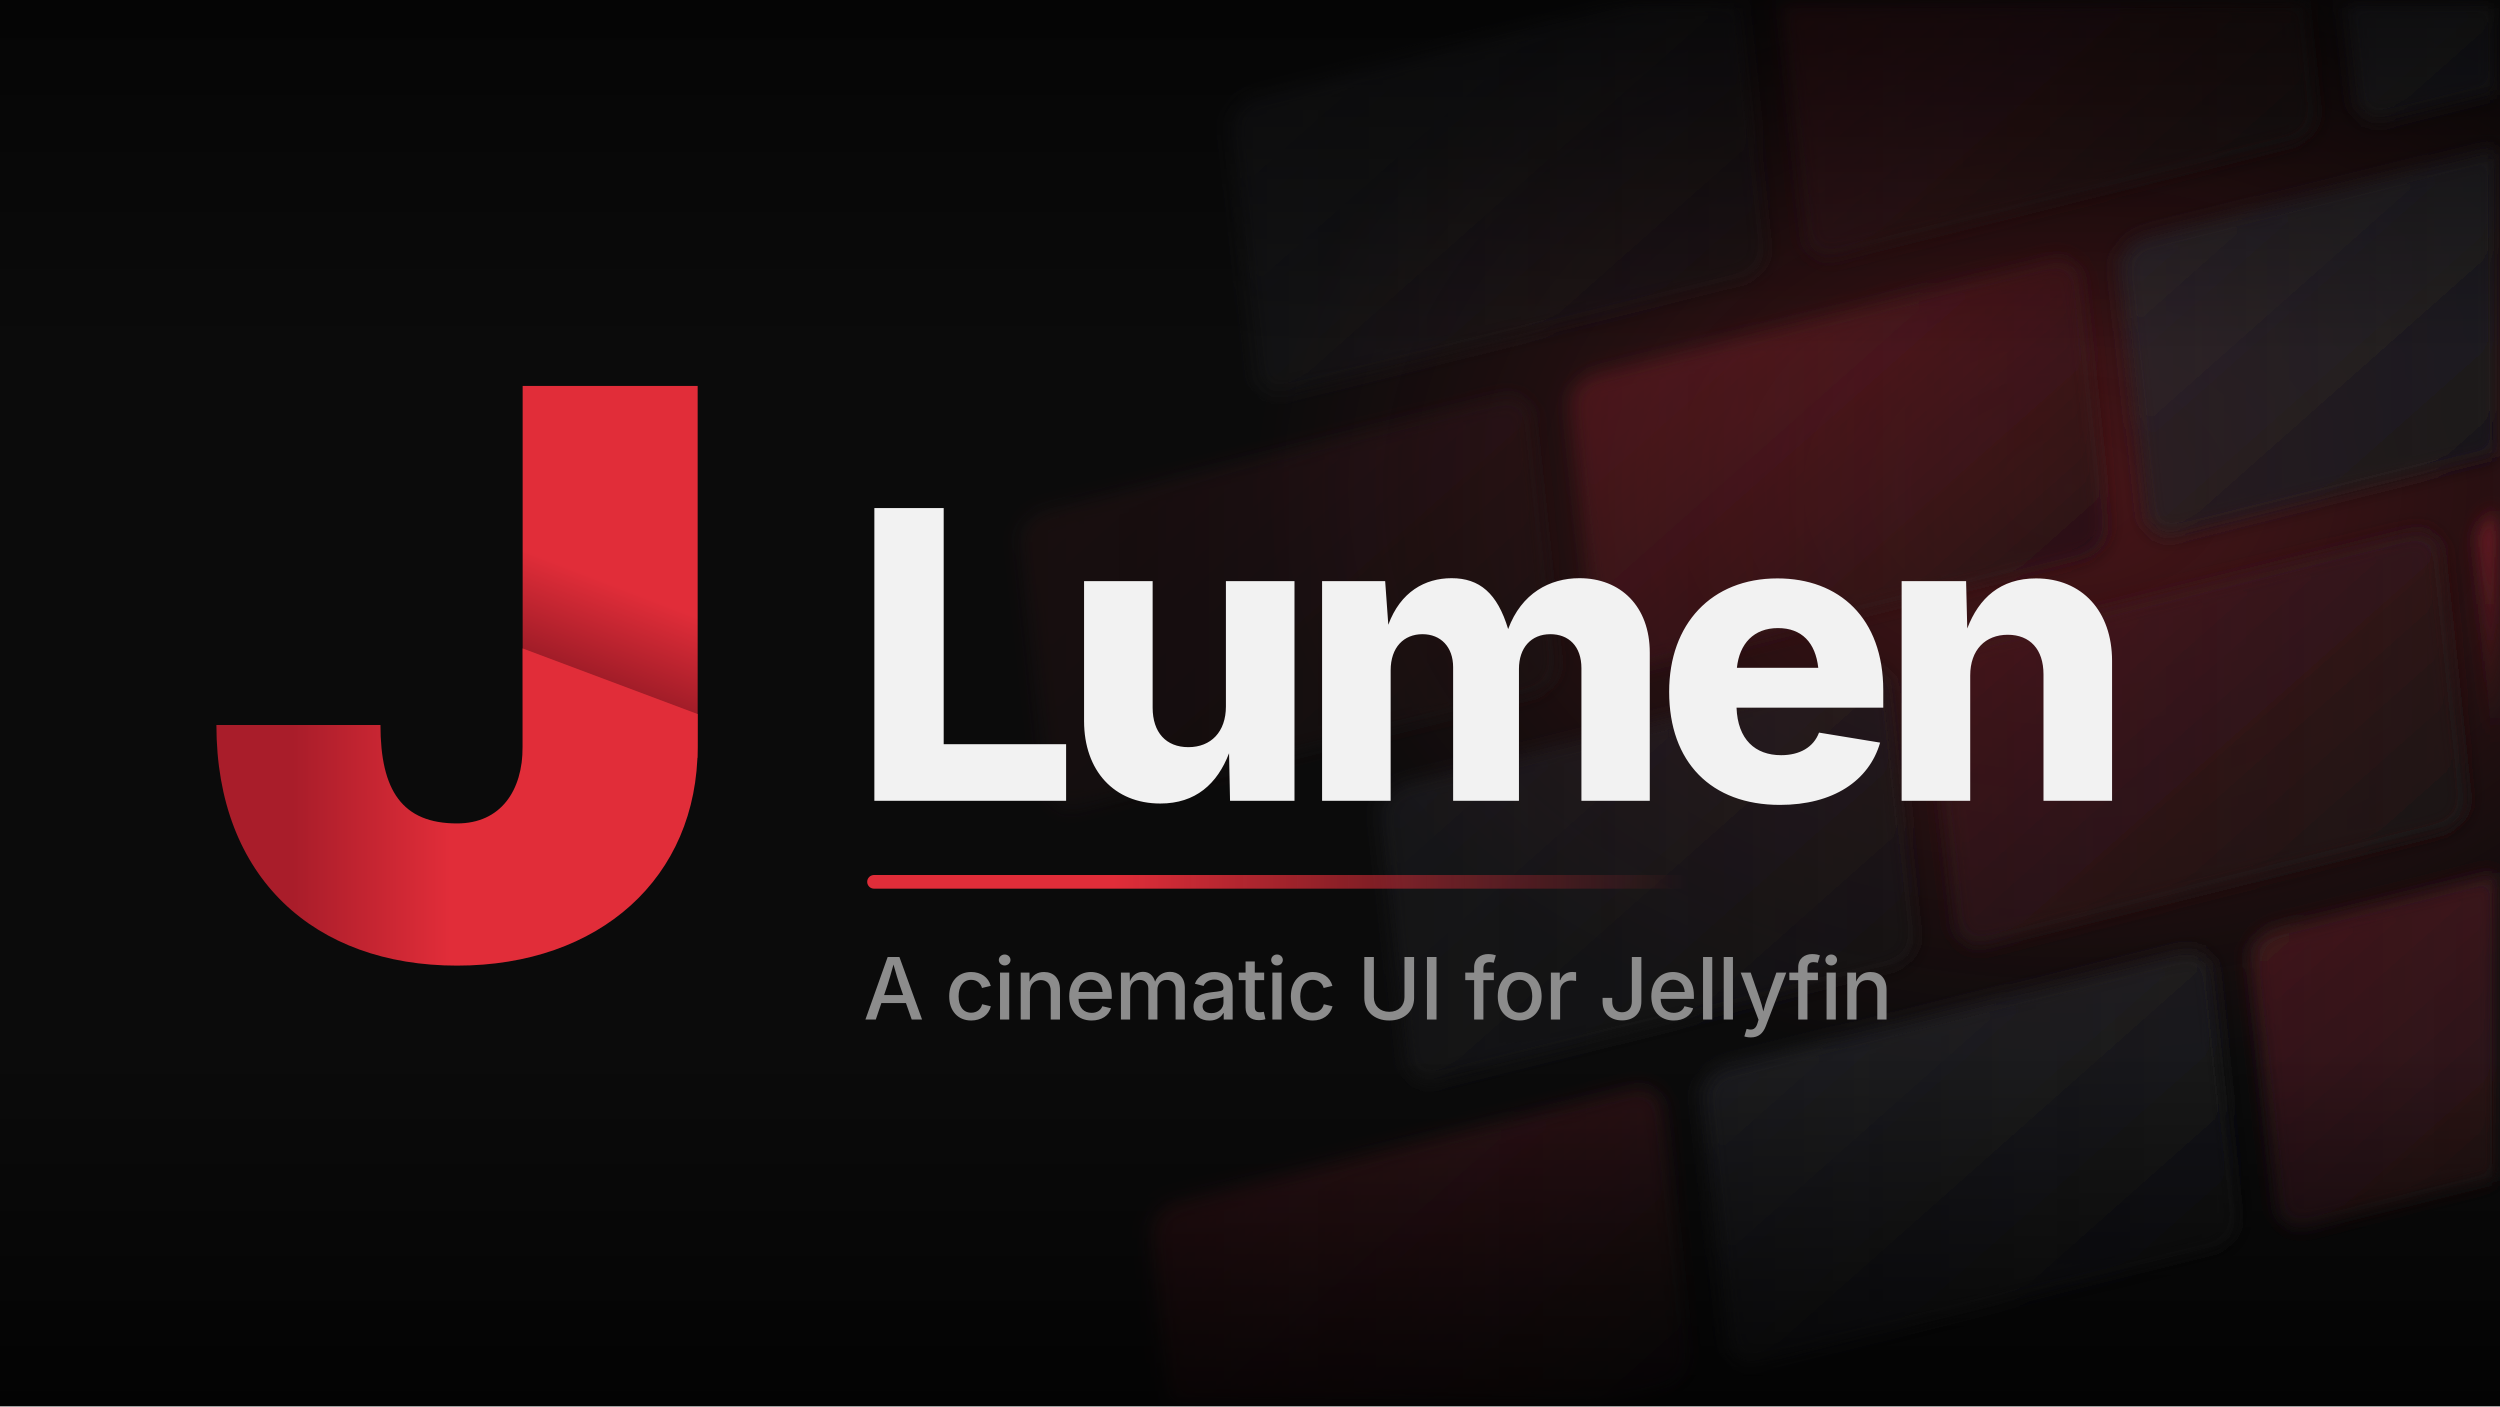
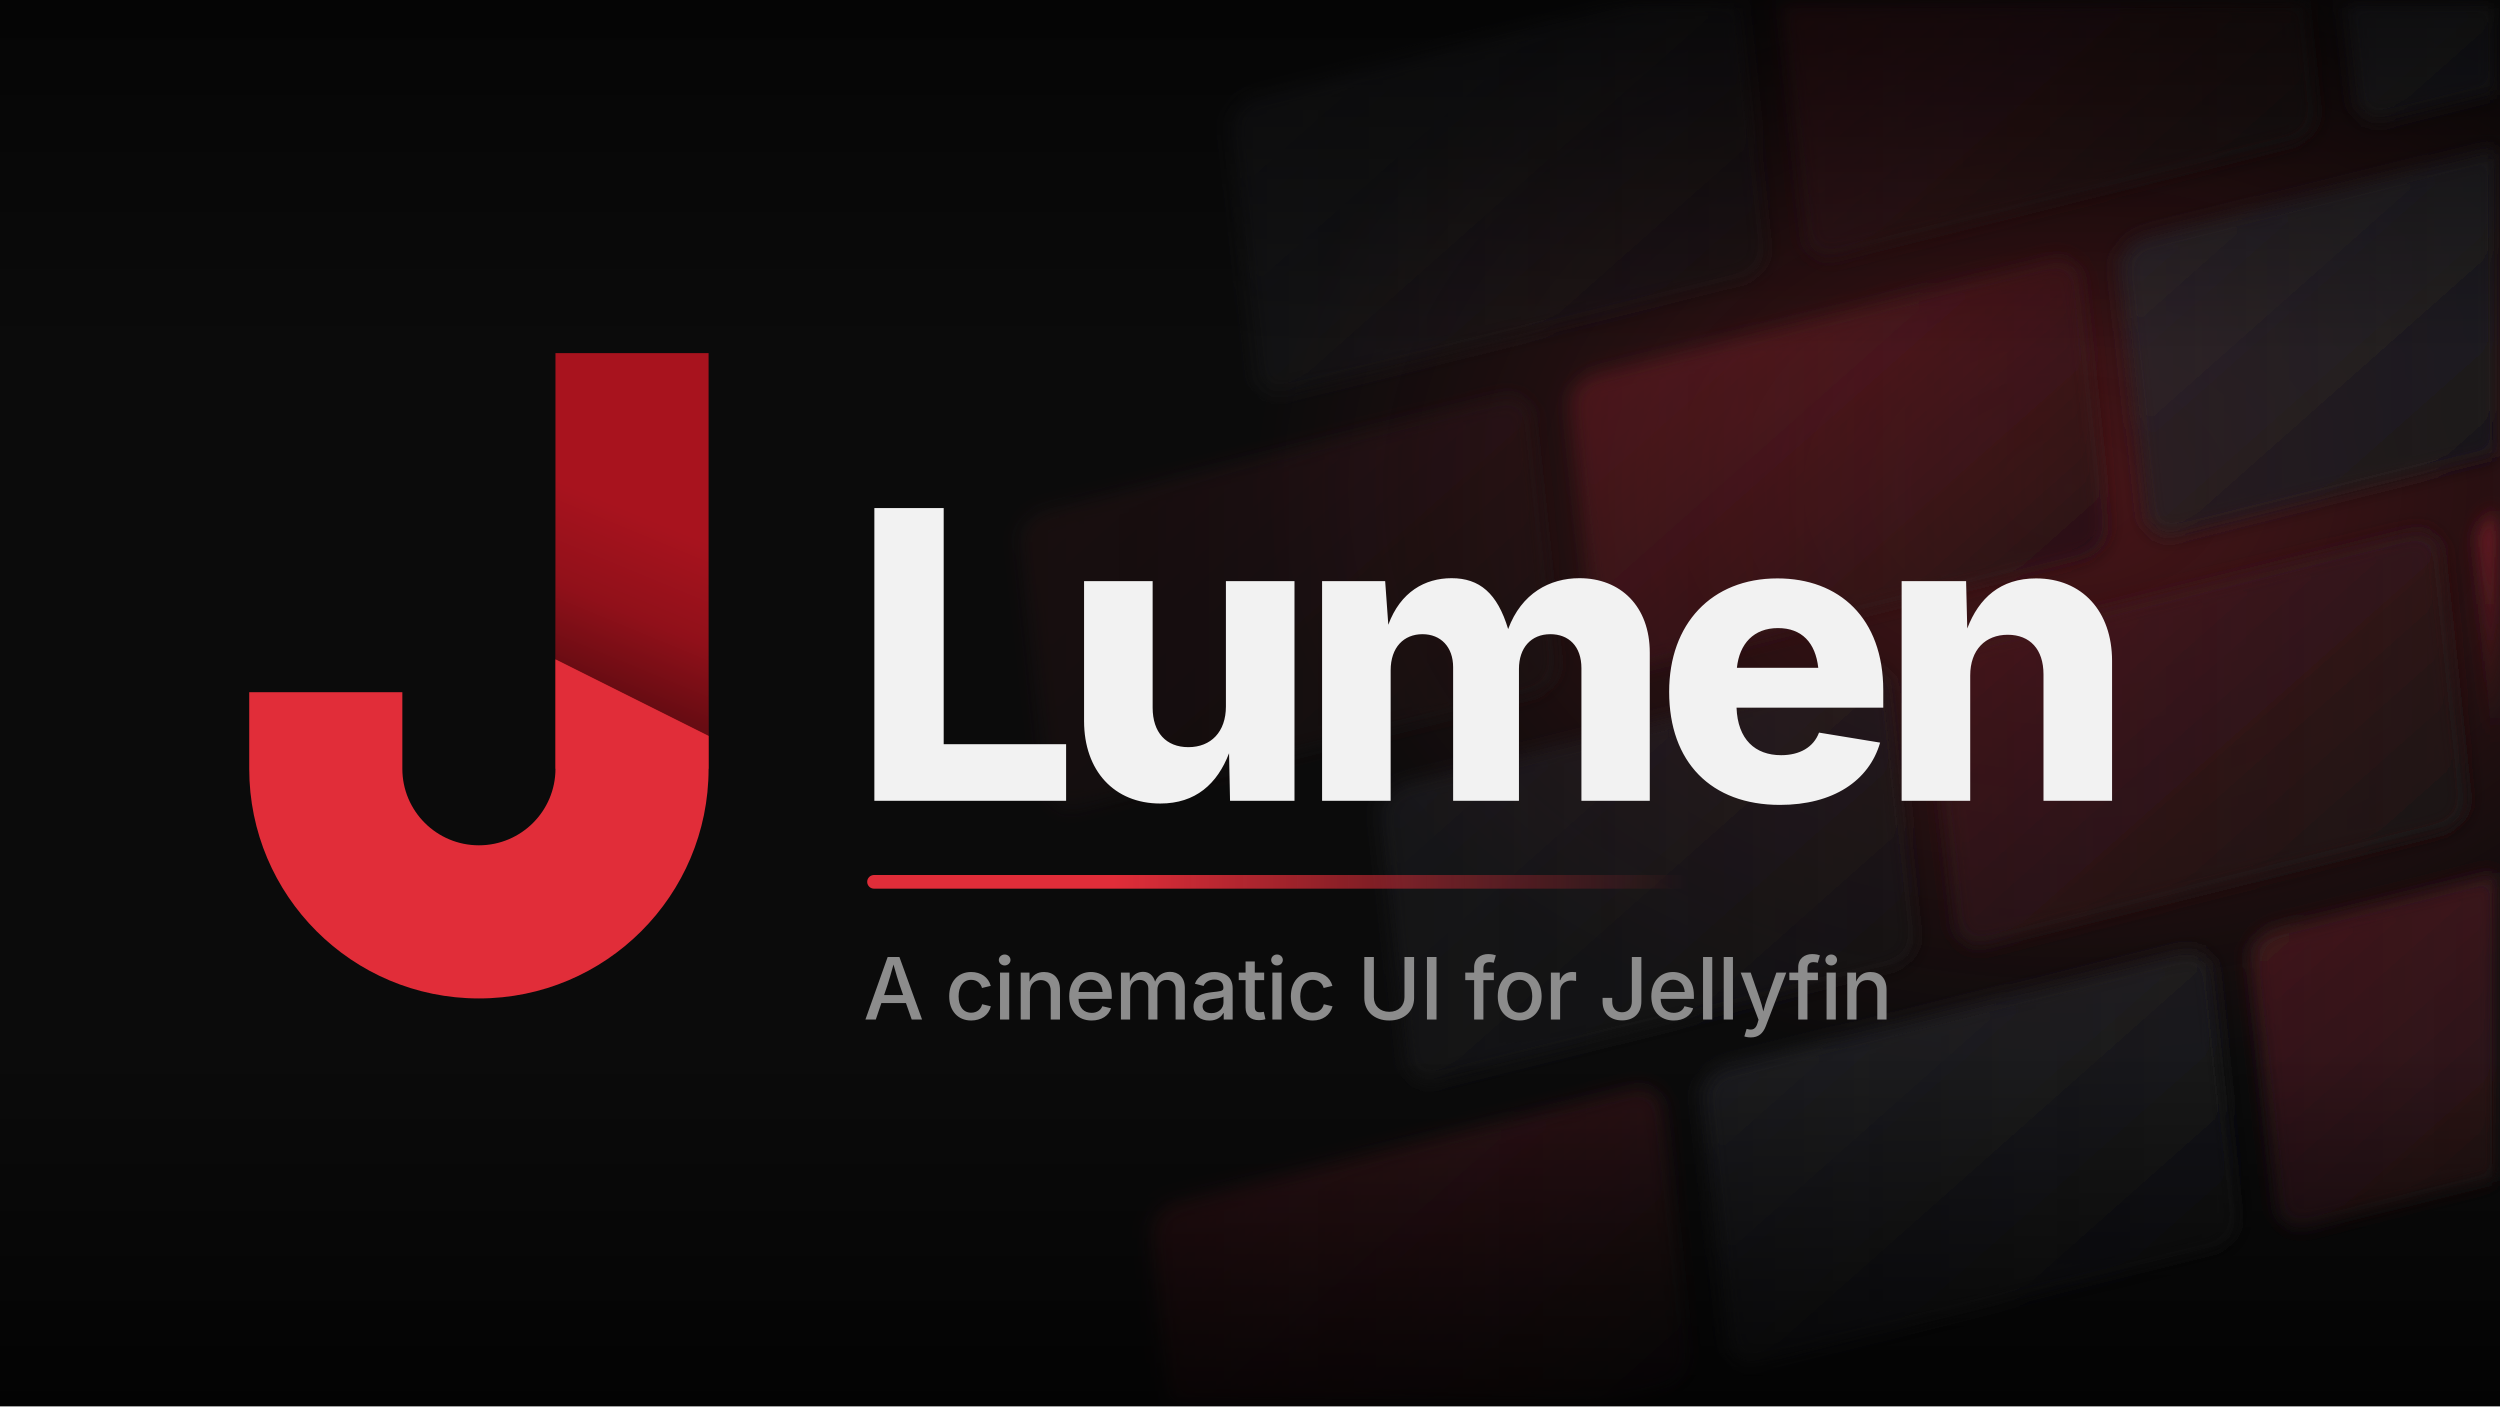
<svg xmlns="http://www.w3.org/2000/svg" viewBox="0 0 1280 720" width="1280" height="720" role="img" aria-label="Lumen: a cinematic UI for Jellyfin">
  <defs>
    <radialGradient id="lpGlowB" cx="0.5" cy="0.5" r="0.5">
      <stop offset="0" stop-color="#e12d39" stop-opacity=".28" />
      <stop offset="1" stop-color="#e12d39" stop-opacity="0" />
    </radialGradient>
    <linearGradient id="lpCardA" x1="0" y1="0" x2="1" y2="1">
      <stop offset="0" stop-color="#4a1a20" />
      <stop offset="1" stop-color="#1a1214" />
    </linearGradient>
    <linearGradient id="lpCardB" x1="0" y1="0" x2="1" y2="1">
      <stop offset="0" stop-color="#2c2c32" />
      <stop offset="1" stop-color="#141416" />
    </linearGradient>
    <linearGradient id="lpCardC" x1="0" y1="0" x2="1" y2="1">
      <stop offset="0" stop-color="#7a1f29" />
      <stop offset="1" stop-color="#1b1012" />
    </linearGradient>
    <linearGradient id="lpFadeG" x1="0" y1="0" x2="1" y2="0">
      <stop offset="0" stop-color="#fff" stop-opacity="0" />
      <stop offset=".45" stop-color="#fff" stop-opacity=".25" />
      <stop offset="1" stop-color="#fff" stop-opacity="1" />
    </linearGradient>
    <mask id="lpFade" maskUnits="userSpaceOnUse" x="0" y="0" width="1280" height="720">
      <rect width="1280" height="720" fill="url(#lpFadeG)" />
    </mask>
    <linearGradient id="lpVignette" x1="0" y1="0" x2="0" y2="1">
      <stop offset="0" stop-color="#000" stop-opacity=".55" />
      <stop offset=".25" stop-color="#000" stop-opacity="0" />
      <stop offset=".75" stop-color="#000" stop-opacity="0" />
      <stop offset="1" stop-color="#000" stop-opacity=".7" />
    </linearGradient>
    <linearGradient id="lpLine" x1="0" y1="0" x2="1" y2="0">
      <stop offset="0" stop-color="#e12d39" />
      <stop offset=".3" stop-color="#e12d39" />
      <stop offset="1" stop-color="#e12d39" stop-opacity="0" />
    </linearGradient>
    <filter id="lpBlur" x="-20%" y="-20%" width="140%" height="140%">
      <feGaussianBlur stdDeviation="5" />
    </filter>
-     <linearGradient id="lpJStemFold" x1="44" y1="24" x2="39" y2="37" gradientUnits="userSpaceOnUse">
-       <stop stop-color="#e12d39" />
-       <stop offset="1" stop-color="#78121d" />
-     </linearGradient>
-     <linearGradient id="lpJHookFold" x1="15" y1="42" x2="47" y2="42" gradientUnits="userSpaceOnUse">
-       <stop stop-color="#a91d2a" />
-       <stop offset=".45" stop-color="#e12d39" />
+     <linearGradient id="lpJShade" x1="46" y1="34.5" x2="52" y2="20" gradientUnits="userSpaceOnUse">
+       <stop stop-color="#000" stop-opacity=".38" />
+       <stop offset=".45" stop-color="#000" stop-opacity=".14" />
+       <stop offset="1" stop-color="#000" stop-opacity="0" />
    </linearGradient>
  </defs>
  <rect width="1280" height="720" fill="#0b0b0b" />
  <ellipse cx="1060" cy="250" rx="420" ry="300" fill="url(#lpGlowB)" />
  <g mask="url(#lpFade)" filter="url(#lpBlur)" opacity=".9">
    <g transform="translate(760 360) rotate(-14) skewX(-8)">
      <g transform="translate(-100 -330)">
        <rect x="0" y="0" width="270" height="152" rx="14" fill="url(#lpCardB)" />
        <rect x="290" y="0" width="270" height="152" rx="14" fill="url(#lpCardA)" />
        <rect x="580" y="0" width="270" height="152" rx="14" fill="url(#lpCardB)" />
        <rect x="870" y="0" width="270" height="152" rx="14" fill="url(#lpCardC)" />
      </g>
      <g transform="translate(-230 -150)">
        <rect x="0" y="0" width="270" height="152" rx="14" fill="url(#lpCardA)" />
        <rect x="290" y="0" width="270" height="152" rx="14" fill="url(#lpCardC)" />
        <rect x="580" y="0" width="270" height="152" rx="14" fill="url(#lpCardB)" />
        <rect x="870" y="0" width="270" height="152" rx="14" fill="url(#lpCardA)" />
      </g>
      <g transform="translate(-60 30)">
        <rect x="0" y="0" width="270" height="152" rx="14" fill="url(#lpCardB)" />
        <rect x="290" y="0" width="270" height="152" rx="14" fill="url(#lpCardA)" />
        <rect x="580" y="0" width="270" height="152" rx="14" fill="url(#lpCardC)" />
        <rect x="870" y="0" width="270" height="152" rx="14" fill="url(#lpCardB)" />
      </g>
      <g transform="translate(-200 210)">
        <rect x="0" y="0" width="270" height="152" rx="14" fill="url(#lpCardC)" />
        <rect x="290" y="0" width="270" height="152" rx="14" fill="url(#lpCardB)" />
        <rect x="580" y="0" width="270" height="152" rx="14" fill="url(#lpCardA)" />
        <rect x="870" y="0" width="270" height="152" rx="14" fill="url(#lpCardB)" />
      </g>
    </g>
  </g>
  <rect width="1280" height="720" fill="url(#lpVignette)" />
  <g transform="translate(66 164) scale(5.6)">
-     <path fill="url(#lpJStemFold)" d="M36 6h16v34H36Z" />
-     <path fill="url(#lpJHookFold)" d="m36 30 16 6v3c0 12-9 20-22 20S8 51 8 37h15c0 6 2 9 7 9 4 0 6-3 6-7Z" />
+     <path fill="#a8131e" d="M39 3h14v38H39Z" />
+     <path fill="url(#lpJShade)" d="M39 31l14 7V14L39 7Z" />
+     <path fill="#e12d39" d="M39 31l14 7v3a21 21 0 0 1-42 0v-7h14v7a7 7 0 0 0 14 0Z" />
  </g>
  <text x="436" y="410" font-family="Inter, -apple-system, 'SF Pro Display', 'Segoe UI', Helvetica, Arial, sans-serif" font-size="206" font-weight="800" letter-spacing="-9" fill="#f2f2f2">Lumen</text>
  <rect x="444" y="448" width="420" height="7" rx="3.5" fill="url(#lpLine)" />
  <text x="442" y="522" font-family="Inter, -apple-system, 'SF Pro Display', 'Segoe UI', Helvetica, Arial, sans-serif" font-size="44" font-weight="500" letter-spacing="-0.5" fill="#8c8c8c">A cinematic UI for Jellyfin</text>
</svg>
